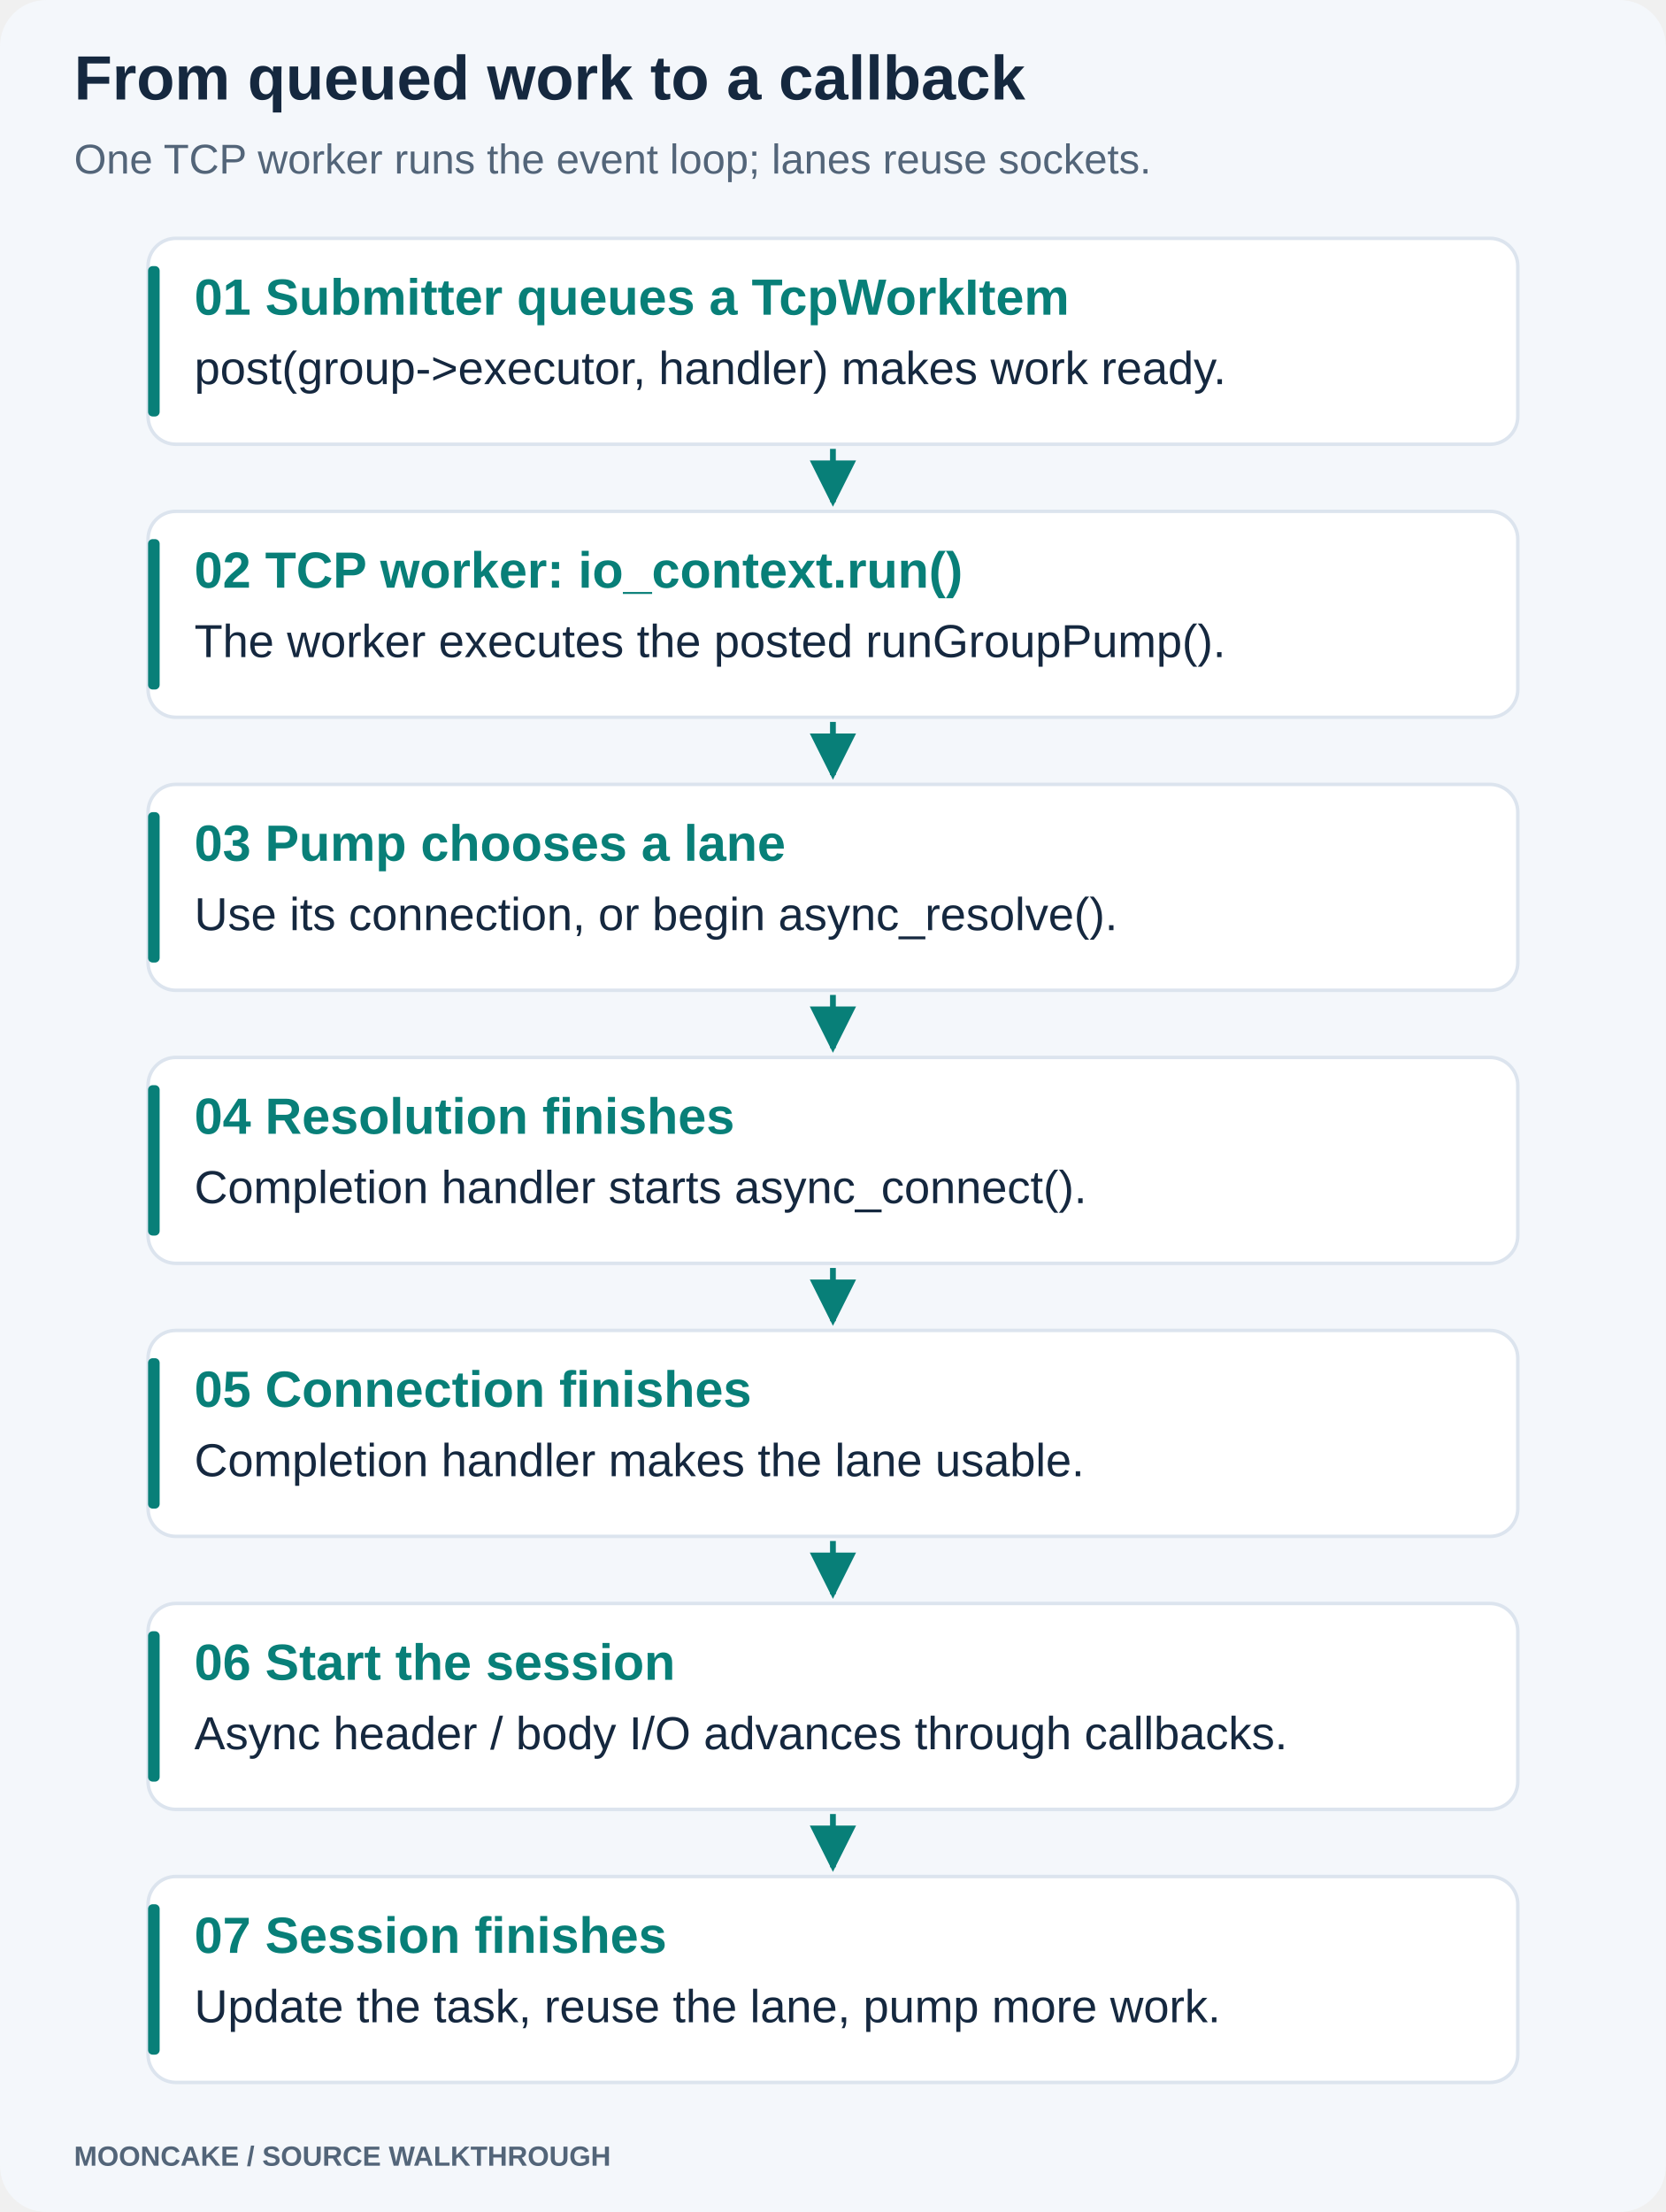
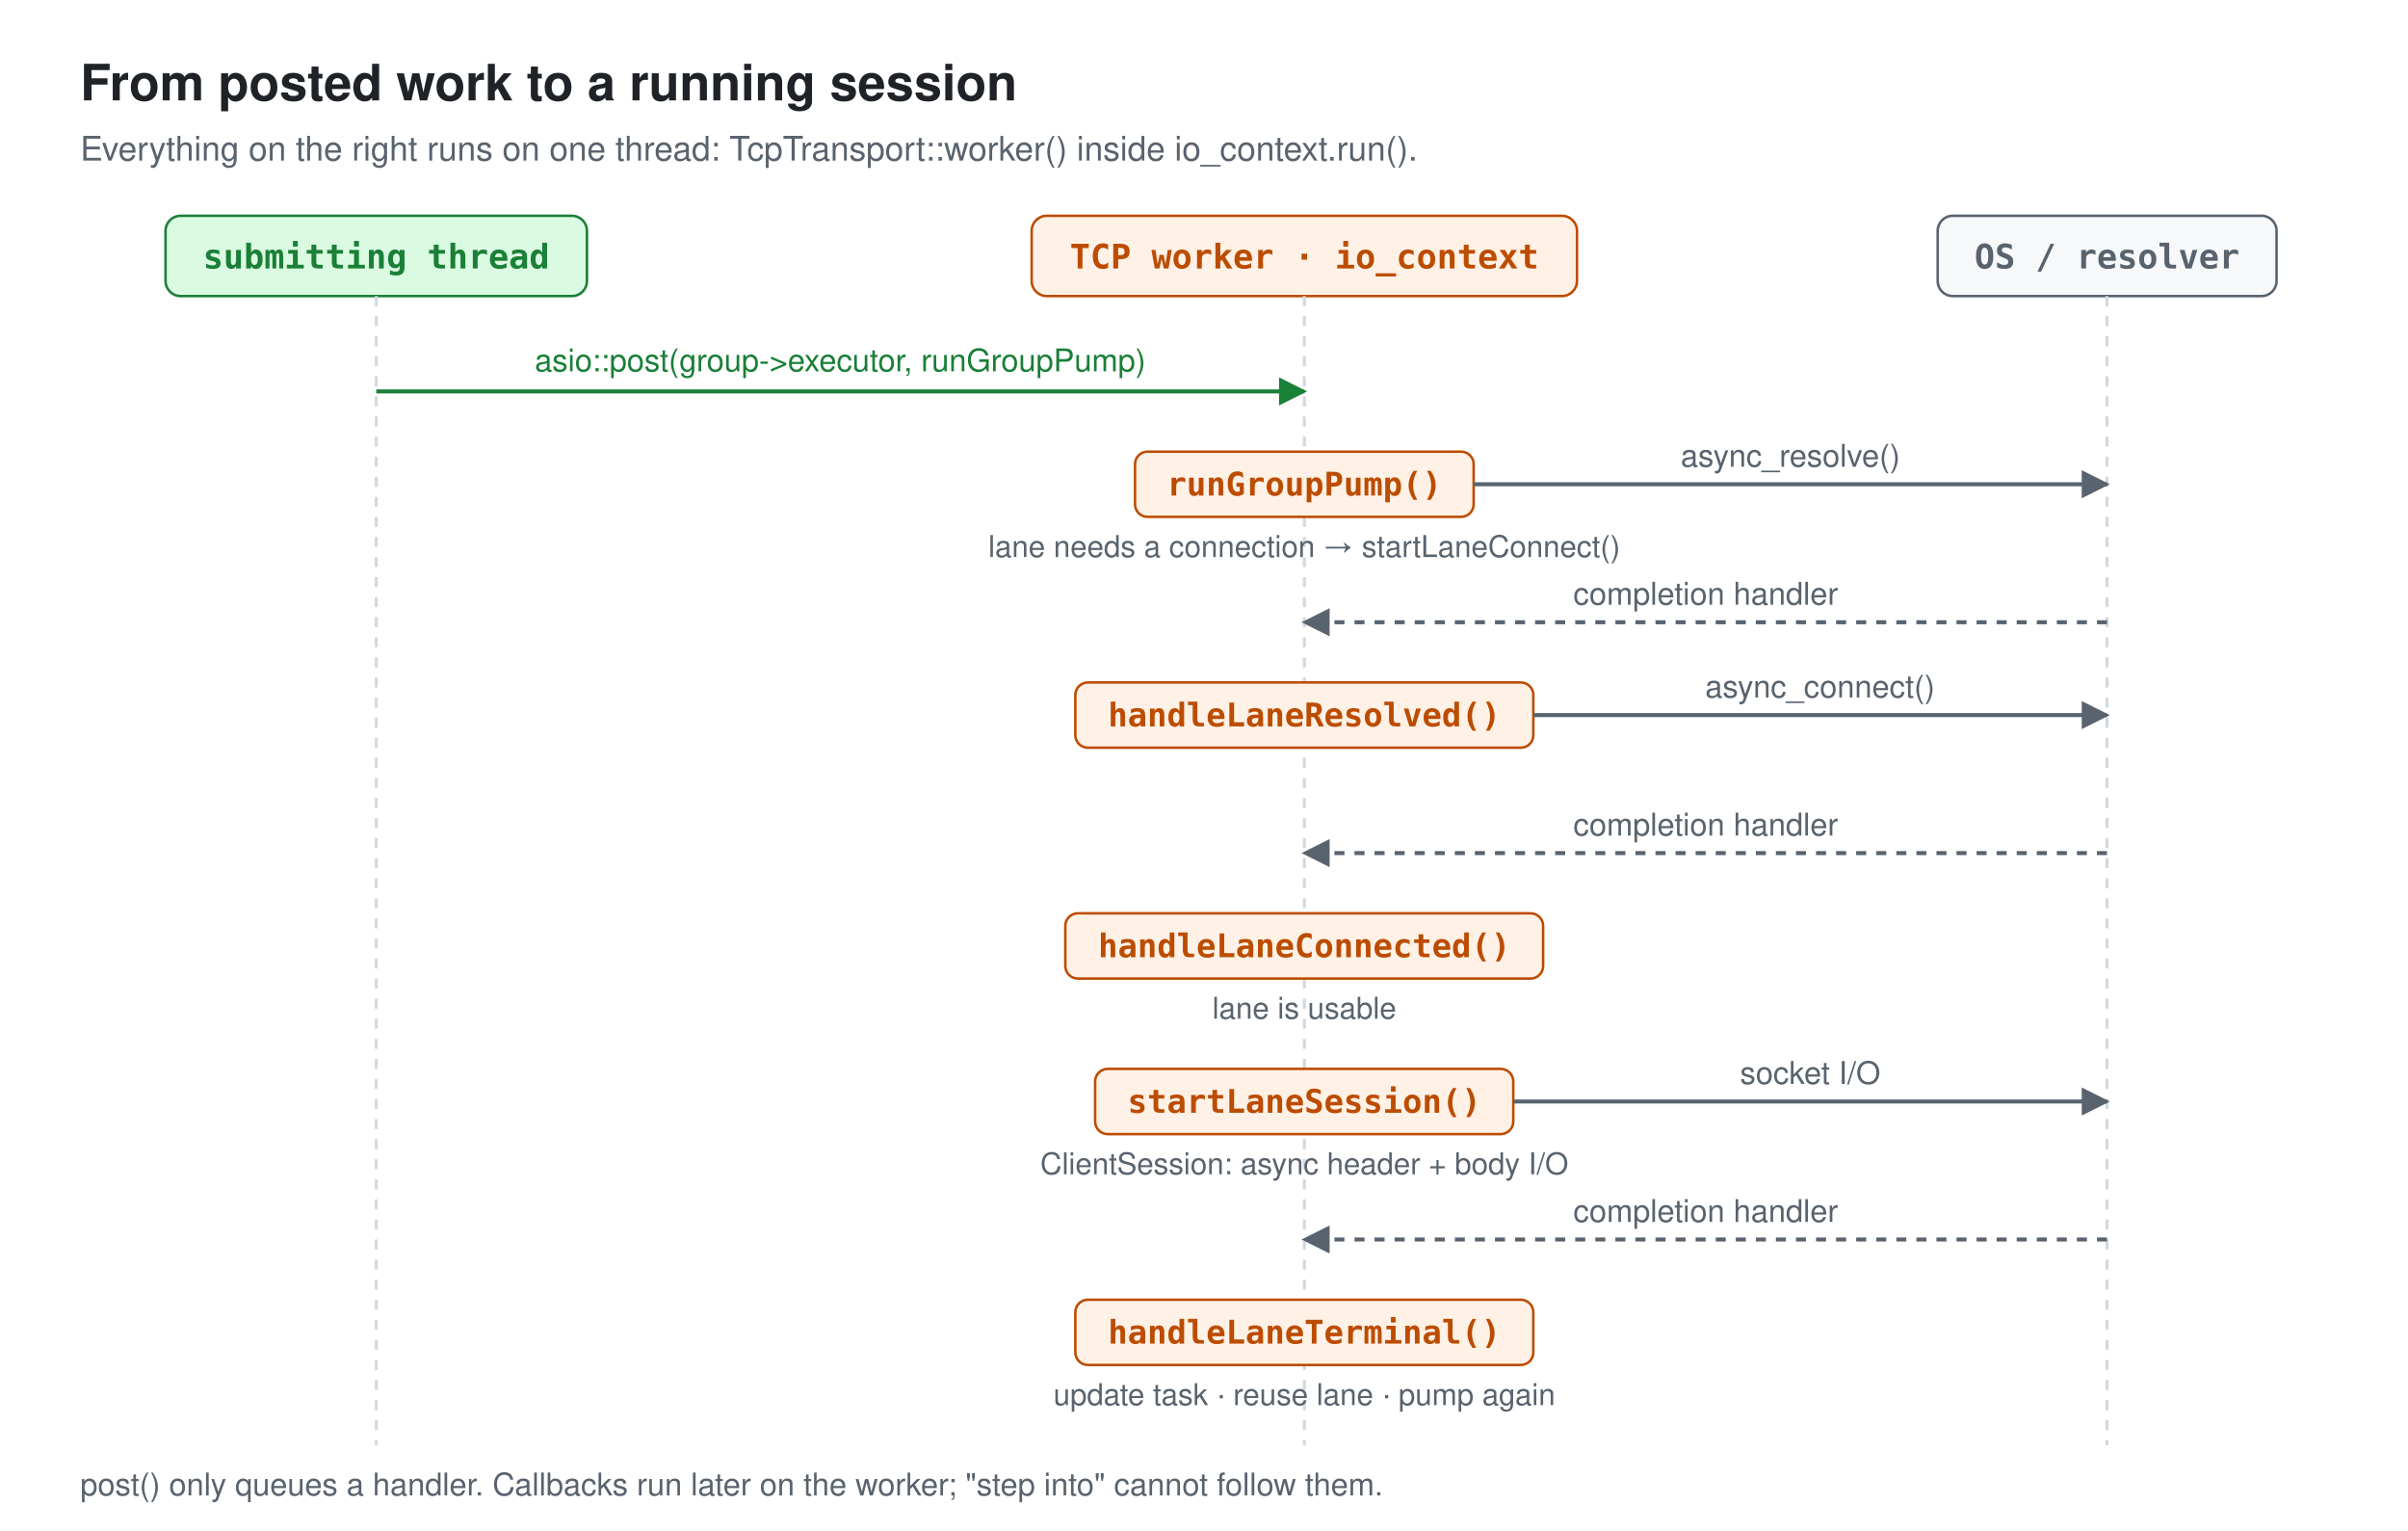
- <svg xmlns="http://www.w3.org/2000/svg" width="720" height="956" viewBox="0 0 720 956" role="img" aria-labelledby="title desc">
+ <svg xmlns="http://www.w3.org/2000/svg" width="960" height="610" viewBox="0 0 960 610" role="img" aria-labelledby="t d">
  <defs>
-     <marker id="arrow" viewBox="0 0 10 10" refX="9" refY="5" markerWidth="8" markerHeight="8" orient="auto-start-reverse">
-       <path d="M 0 0 L 10 5 L 0 10 z" fill="context-stroke" />
+     <marker id="a-0969da" viewBox="0 0 10 10" refX="9" refY="5" markerWidth="7" markerHeight="7" orient="auto-start-reverse">
+       <path d="M 0 0 L 10 5 L 0 10 z" fill="#0969da" />
+     </marker>
+     <marker id="a-8250df" viewBox="0 0 10 10" refX="9" refY="5" markerWidth="7" markerHeight="7" orient="auto-start-reverse">
+       <path d="M 0 0 L 10 5 L 0 10 z" fill="#8250df" />
+     </marker>
+     <marker id="a-1a7f37" viewBox="0 0 10 10" refX="9" refY="5" markerWidth="7" markerHeight="7" orient="auto-start-reverse">
+       <path d="M 0 0 L 10 5 L 0 10 z" fill="#1a7f37" />
+     </marker>
+     <marker id="a-bc4c00" viewBox="0 0 10 10" refX="9" refY="5" markerWidth="7" markerHeight="7" orient="auto-start-reverse">
+       <path d="M 0 0 L 10 5 L 0 10 z" fill="#bc4c00" />
+     </marker>
+     <marker id="a-59636e" viewBox="0 0 10 10" refX="9" refY="5" markerWidth="7" markerHeight="7" orient="auto-start-reverse">
+       <path d="M 0 0 L 10 5 L 0 10 z" fill="#59636e" />
+     </marker>
+     <marker id="a-d1d9e0" viewBox="0 0 10 10" refX="9" refY="5" markerWidth="7" markerHeight="7" orient="auto-start-reverse">
+       <path d="M 0 0 L 10 5 L 0 10 z" fill="#d1d9e0" />
    </marker>
  </defs>
-   <rect width="720" height="956" rx="20" fill="#f4f7fb" />
-   <g font-family="Arial, Helvetica, sans-serif">
-     <text x="32" y="43" font-size="27" fill="#15283f" font-weight="700" text-anchor="start">From queued work to a callback</text>
-     <text x="32" y="75" font-size="18" fill="#536579" font-weight="400" text-anchor="start">One TCP worker runs the event loop; lanes reuse sockets.</text>
-     <rect x="64" y="103" width="592" height="89" rx="12" fill="white" stroke="#dce4ee" stroke-width="1.5" />
-     <rect x="64" y="115" width="5" height="65" rx="2" fill="#087f78" />
-     <text x="84" y="136" font-size="22" fill="#087f78" font-weight="700" text-anchor="start">01  Submitter queues a TcpWorkItem</text>
-     <text x="84" y="166" font-size="20" fill="#15283f" font-weight="400" text-anchor="start">post(group-&gt;executor, handler) makes work ready.</text>
-     <path d="M 360 194 L 360 217" fill="none" stroke="#087f78" stroke-width="2.5" marker-end="url(#arrow)" />
-     <rect x="64" y="221" width="592" height="89" rx="12" fill="white" stroke="#dce4ee" stroke-width="1.5" />
-     <rect x="64" y="233" width="5" height="65" rx="2" fill="#087f78" />
-     <text x="84" y="254" font-size="22" fill="#087f78" font-weight="700" text-anchor="start">02  TCP worker: io_context.run()</text>
-     <text x="84" y="284" font-size="20" fill="#15283f" font-weight="400" text-anchor="start">The worker executes the posted runGroupPump().</text>
-     <path d="M 360 312 L 360 335" fill="none" stroke="#087f78" stroke-width="2.5" marker-end="url(#arrow)" />
-     <rect x="64" y="339" width="592" height="89" rx="12" fill="white" stroke="#dce4ee" stroke-width="1.5" />
-     <rect x="64" y="351" width="5" height="65" rx="2" fill="#087f78" />
-     <text x="84" y="372" font-size="22" fill="#087f78" font-weight="700" text-anchor="start">03  Pump chooses a lane</text>
-     <text x="84" y="402" font-size="20" fill="#15283f" font-weight="400" text-anchor="start">Use its connection, or begin async_resolve().</text>
-     <path d="M 360 430 L 360 453" fill="none" stroke="#087f78" stroke-width="2.5" marker-end="url(#arrow)" />
-     <rect x="64" y="457" width="592" height="89" rx="12" fill="white" stroke="#dce4ee" stroke-width="1.5" />
-     <rect x="64" y="469" width="5" height="65" rx="2" fill="#087f78" />
-     <text x="84" y="490" font-size="22" fill="#087f78" font-weight="700" text-anchor="start">04  Resolution finishes</text>
-     <text x="84" y="520" font-size="20" fill="#15283f" font-weight="400" text-anchor="start">Completion handler starts async_connect().</text>
-     <path d="M 360 548 L 360 571" fill="none" stroke="#087f78" stroke-width="2.5" marker-end="url(#arrow)" />
-     <rect x="64" y="575" width="592" height="89" rx="12" fill="white" stroke="#dce4ee" stroke-width="1.5" />
-     <rect x="64" y="587" width="5" height="65" rx="2" fill="#087f78" />
-     <text x="84" y="608" font-size="22" fill="#087f78" font-weight="700" text-anchor="start">05  Connection finishes</text>
-     <text x="84" y="638" font-size="20" fill="#15283f" font-weight="400" text-anchor="start">Completion handler makes the lane usable.</text>
-     <path d="M 360 666 L 360 689" fill="none" stroke="#087f78" stroke-width="2.5" marker-end="url(#arrow)" />
-     <rect x="64" y="693" width="592" height="89" rx="12" fill="white" stroke="#dce4ee" stroke-width="1.5" />
-     <rect x="64" y="705" width="5" height="65" rx="2" fill="#087f78" />
-     <text x="84" y="726" font-size="22" fill="#087f78" font-weight="700" text-anchor="start">06  Start the session</text>
-     <text x="84" y="756" font-size="20" fill="#15283f" font-weight="400" text-anchor="start">Async header / body I/O advances through callbacks.</text>
-     <path d="M 360 784 L 360 807" fill="none" stroke="#087f78" stroke-width="2.5" marker-end="url(#arrow)" />
-     <rect x="64" y="811" width="592" height="89" rx="12" fill="white" stroke="#dce4ee" stroke-width="1.5" />
-     <rect x="64" y="823" width="5" height="65" rx="2" fill="#087f78" />
-     <text x="84" y="844" font-size="22" fill="#087f78" font-weight="700" text-anchor="start">07  Session finishes</text>
-     <text x="84" y="874" font-size="20" fill="#15283f" font-weight="400" text-anchor="start">Update the task, reuse the lane, pump more work.</text>
-     <text x="32" y="936" font-size="12" fill="#536579" font-weight="700" text-anchor="start">MOONCAKE  /  SOURCE WALKTHROUGH</text>
-   </g>
+   <rect width="960" height="610" fill="#ffffff" />
+   <text x="32.0" y="40.0" font-family="IBM Plex Sans, -apple-system, Helvetica Neue, Helvetica, Arial, sans-serif" font-size="20" fill="#1f2328" font-weight="600" text-anchor="start">From posted work to a running session</text>
+   <text x="32.0" y="64.0" font-family="IBM Plex Sans, -apple-system, Helvetica Neue, Helvetica, Arial, sans-serif" font-size="13.5" fill="#59636e" font-weight="400" text-anchor="start">Everything on the right runs on one thread: TcpTransport::worker() inside io_context.run().</text>
+   <rect x="66.0" y="86.0" width="168.0" height="32.0" rx="6" fill="#dafbe1" stroke="#1a7f37" stroke-width="1" />
+   <text x="150.0" y="107.0" font-family="JetBrains Mono, SFMono-Regular, Menlo, Consolas, monospace" font-size="13.5" fill="#1a7f37" font-weight="600" text-anchor="middle">submitting thread</text>
+   <path d="M 150.0 118.0 L 150.0 576.0" fill="none" stroke="#d1d9e0" stroke-width="1.2" stroke-dasharray="4 4" />
+   <rect x="411.3" y="86.0" width="217.4" height="32.0" rx="6" fill="#fff1e5" stroke="#bc4c00" stroke-width="1" />
+   <text x="520.0" y="107.0" font-family="JetBrains Mono, SFMono-Regular, Menlo, Consolas, monospace" font-size="13.5" fill="#bc4c00" font-weight="600" text-anchor="middle">TCP worker · io_context</text>
+   <path d="M 520.0 118.0 L 520.0 576.0" fill="none" stroke="#d1d9e0" stroke-width="1.2" stroke-dasharray="4 4" />
+   <rect x="772.5" y="86.0" width="135.1" height="32.0" rx="6" fill="#f6f8fa" stroke="#59636e" stroke-width="1" />
+   <text x="840.0" y="107.0" font-family="JetBrains Mono, SFMono-Regular, Menlo, Consolas, monospace" font-size="13.5" fill="#59636e" font-weight="600" text-anchor="middle">OS / resolver</text>
+   <path d="M 840.0 118.0 L 840.0 576.0" fill="none" stroke="#d1d9e0" stroke-width="1.2" stroke-dasharray="4 4" />
+   <path d="M 150.0 156.0 L 520.0 156.0" fill="none" stroke="#1a7f37" stroke-width="1.6" marker-end="url(#a-1a7f37)" />
+   <text x="335.0" y="148.0" font-family="IBM Plex Sans, -apple-system, Helvetica Neue, Helvetica, Arial, sans-serif" font-size="12.5" fill="#1a7f37" font-weight="500" text-anchor="middle" paint-order="stroke" stroke="#ffffff" stroke-width="5" stroke-linejoin="round">asio::post(group-&gt;executor, runGroupPump)</text>
+   <rect x="452.5" y="180.0" width="135.0" height="26.0" rx="5" fill="#fff1e5" stroke="#bc4c00" stroke-width="1" />
+   <text x="520.0" y="197.5" font-family="JetBrains Mono, SFMono-Regular, Menlo, Consolas, monospace" font-size="13" fill="#bc4c00" font-weight="600" text-anchor="middle">runGroupPump()</text>
+   <text x="520.0" y="222.0" font-family="IBM Plex Sans, -apple-system, Helvetica Neue, Helvetica, Arial, sans-serif" font-size="12" fill="#59636e" font-weight="400" text-anchor="middle">lane needs a connection → startLaneConnect()</text>
+   <path d="M 587.5 193.0 L 840.0 193.0" fill="none" stroke="#59636e" stroke-width="1.6" marker-end="url(#a-59636e)" />
+   <text x="713.8" y="186.0" font-family="IBM Plex Sans, -apple-system, Helvetica Neue, Helvetica, Arial, sans-serif" font-size="12.5" fill="#59636e" font-weight="500" text-anchor="middle" paint-order="stroke" stroke="#ffffff" stroke-width="5" stroke-linejoin="round">async_resolve()</text>
+   <path d="M 840.0 248.0 L 520.0 248.0" fill="none" stroke="#59636e" stroke-width="1.6" stroke-dasharray="4 4" marker-end="url(#a-59636e)" />
+   <text x="680.0" y="241.0" font-family="IBM Plex Sans, -apple-system, Helvetica Neue, Helvetica, Arial, sans-serif" font-size="12.5" fill="#59636e" font-weight="500" text-anchor="middle" paint-order="stroke" stroke="#ffffff" stroke-width="5" stroke-linejoin="round">completion handler</text>
+   <rect x="428.7" y="272.0" width="182.6" height="26.0" rx="5" fill="#fff1e5" stroke="#bc4c00" stroke-width="1" />
+   <text x="520.0" y="289.5" font-family="JetBrains Mono, SFMono-Regular, Menlo, Consolas, monospace" font-size="13" fill="#bc4c00" font-weight="600" text-anchor="middle">handleLaneResolved()</text>
+   <path d="M 611.3 285.0 L 840.0 285.0" fill="none" stroke="#59636e" stroke-width="1.6" marker-end="url(#a-59636e)" />
+   <text x="725.6" y="278.0" font-family="IBM Plex Sans, -apple-system, Helvetica Neue, Helvetica, Arial, sans-serif" font-size="12.5" fill="#59636e" font-weight="500" text-anchor="middle" paint-order="stroke" stroke="#ffffff" stroke-width="5" stroke-linejoin="round">async_connect()</text>
+   <path d="M 840.0 340.0 L 520.0 340.0" fill="none" stroke="#59636e" stroke-width="1.6" stroke-dasharray="4 4" marker-end="url(#a-59636e)" />
+   <text x="680.0" y="333.0" font-family="IBM Plex Sans, -apple-system, Helvetica Neue, Helvetica, Arial, sans-serif" font-size="12.5" fill="#59636e" font-weight="500" text-anchor="middle" paint-order="stroke" stroke="#ffffff" stroke-width="5" stroke-linejoin="round">completion handler</text>
+   <rect x="424.7" y="364.0" width="190.5" height="26.0" rx="5" fill="#fff1e5" stroke="#bc4c00" stroke-width="1" />
+   <text x="520.0" y="381.5" font-family="JetBrains Mono, SFMono-Regular, Menlo, Consolas, monospace" font-size="13" fill="#bc4c00" font-weight="600" text-anchor="middle">handleLaneConnected()</text>
+   <text x="520.0" y="406.0" font-family="IBM Plex Sans, -apple-system, Helvetica Neue, Helvetica, Arial, sans-serif" font-size="12" fill="#59636e" font-weight="400" text-anchor="middle">lane is usable</text>
+   <rect x="436.6" y="426.0" width="166.7" height="26.0" rx="5" fill="#fff1e5" stroke="#bc4c00" stroke-width="1" />
+   <text x="520.0" y="443.5" font-family="JetBrains Mono, SFMono-Regular, Menlo, Consolas, monospace" font-size="13" fill="#bc4c00" font-weight="600" text-anchor="middle">startLaneSession()</text>
+   <text x="520.0" y="468.0" font-family="IBM Plex Sans, -apple-system, Helvetica Neue, Helvetica, Arial, sans-serif" font-size="12" fill="#59636e" font-weight="400" text-anchor="middle">ClientSession: async header + body I/O</text>
+   <path d="M 603.4 439.0 L 840.0 439.0" fill="none" stroke="#59636e" stroke-width="1.6" marker-end="url(#a-59636e)" />
+   <text x="721.7" y="432.0" font-family="IBM Plex Sans, -apple-system, Helvetica Neue, Helvetica, Arial, sans-serif" font-size="12.5" fill="#59636e" font-weight="500" text-anchor="middle" paint-order="stroke" stroke="#ffffff" stroke-width="5" stroke-linejoin="round">socket I/O</text>
+   <path d="M 840.0 494.0 L 520.0 494.0" fill="none" stroke="#59636e" stroke-width="1.6" stroke-dasharray="4 4" marker-end="url(#a-59636e)" />
+   <text x="680.0" y="487.0" font-family="IBM Plex Sans, -apple-system, Helvetica Neue, Helvetica, Arial, sans-serif" font-size="12.5" fill="#59636e" font-weight="500" text-anchor="middle" paint-order="stroke" stroke="#ffffff" stroke-width="5" stroke-linejoin="round">completion handler</text>
+   <rect x="428.7" y="518.0" width="182.6" height="26.0" rx="5" fill="#fff1e5" stroke="#bc4c00" stroke-width="1" />
+   <text x="520.0" y="535.5" font-family="JetBrains Mono, SFMono-Regular, Menlo, Consolas, monospace" font-size="13" fill="#bc4c00" font-weight="600" text-anchor="middle">handleLaneTerminal()</text>
+   <text x="520.0" y="560.0" font-family="IBM Plex Sans, -apple-system, Helvetica Neue, Helvetica, Arial, sans-serif" font-size="12" fill="#59636e" font-weight="400" text-anchor="middle">update task · reuse lane · pump again</text>
+   <text x="32.0" y="596.0" font-family="IBM Plex Sans, -apple-system, Helvetica Neue, Helvetica, Arial, sans-serif" font-size="12.5" fill="#59636e" font-weight="400" text-anchor="start">post() only queues a handler. Callbacks run later on the worker; "step into" cannot follow them.</text>
</svg>
